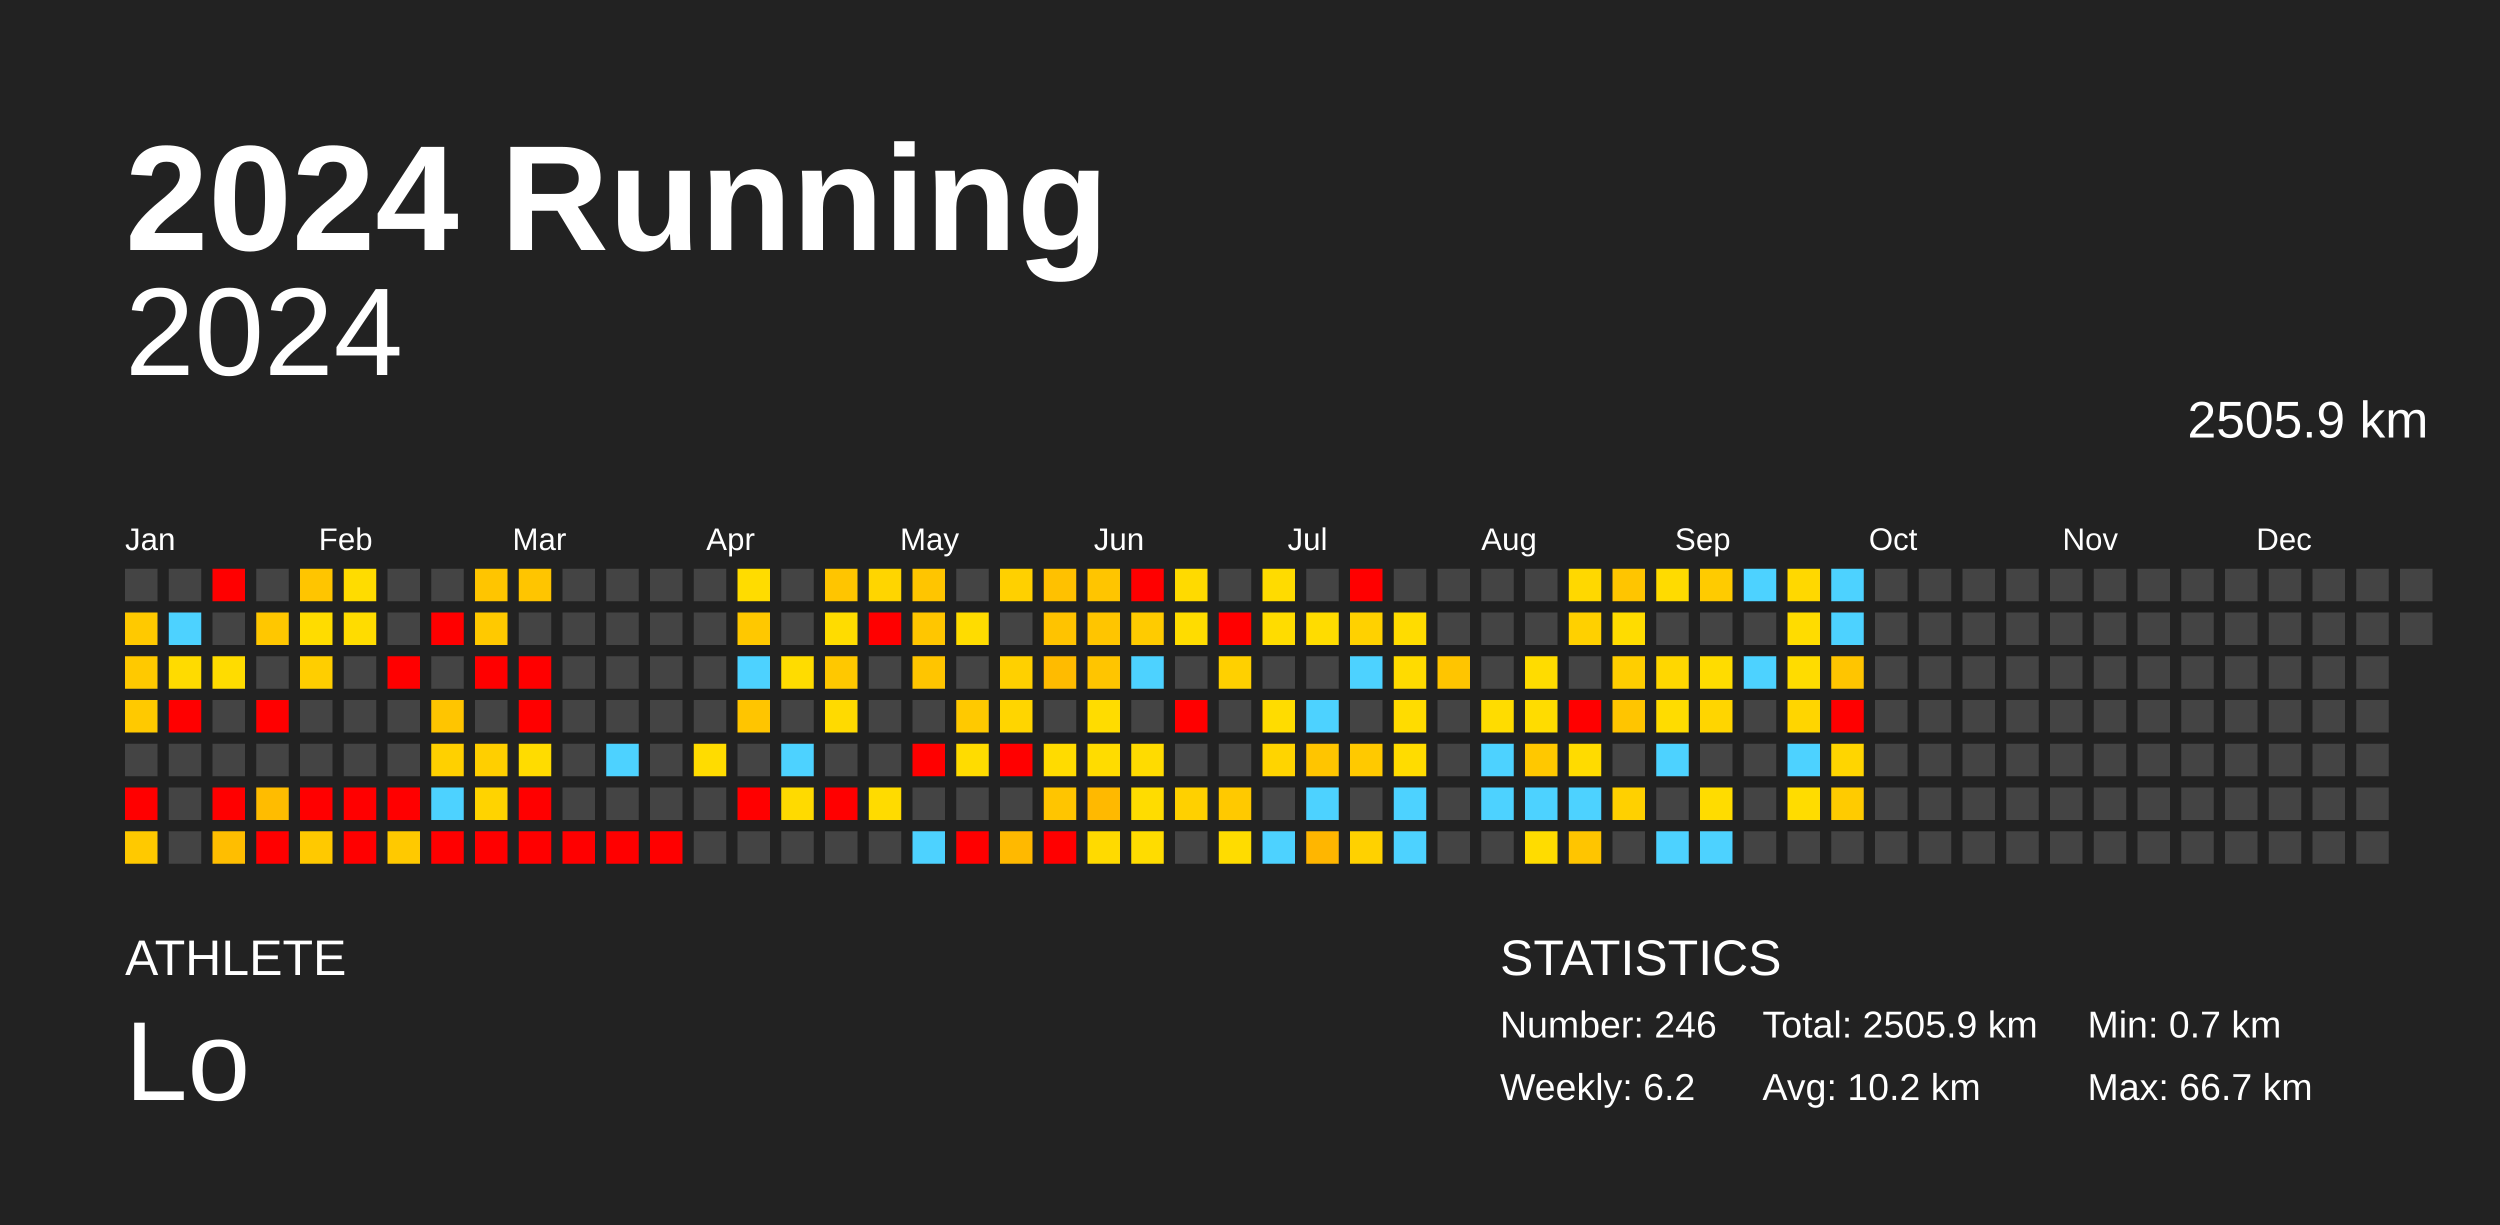
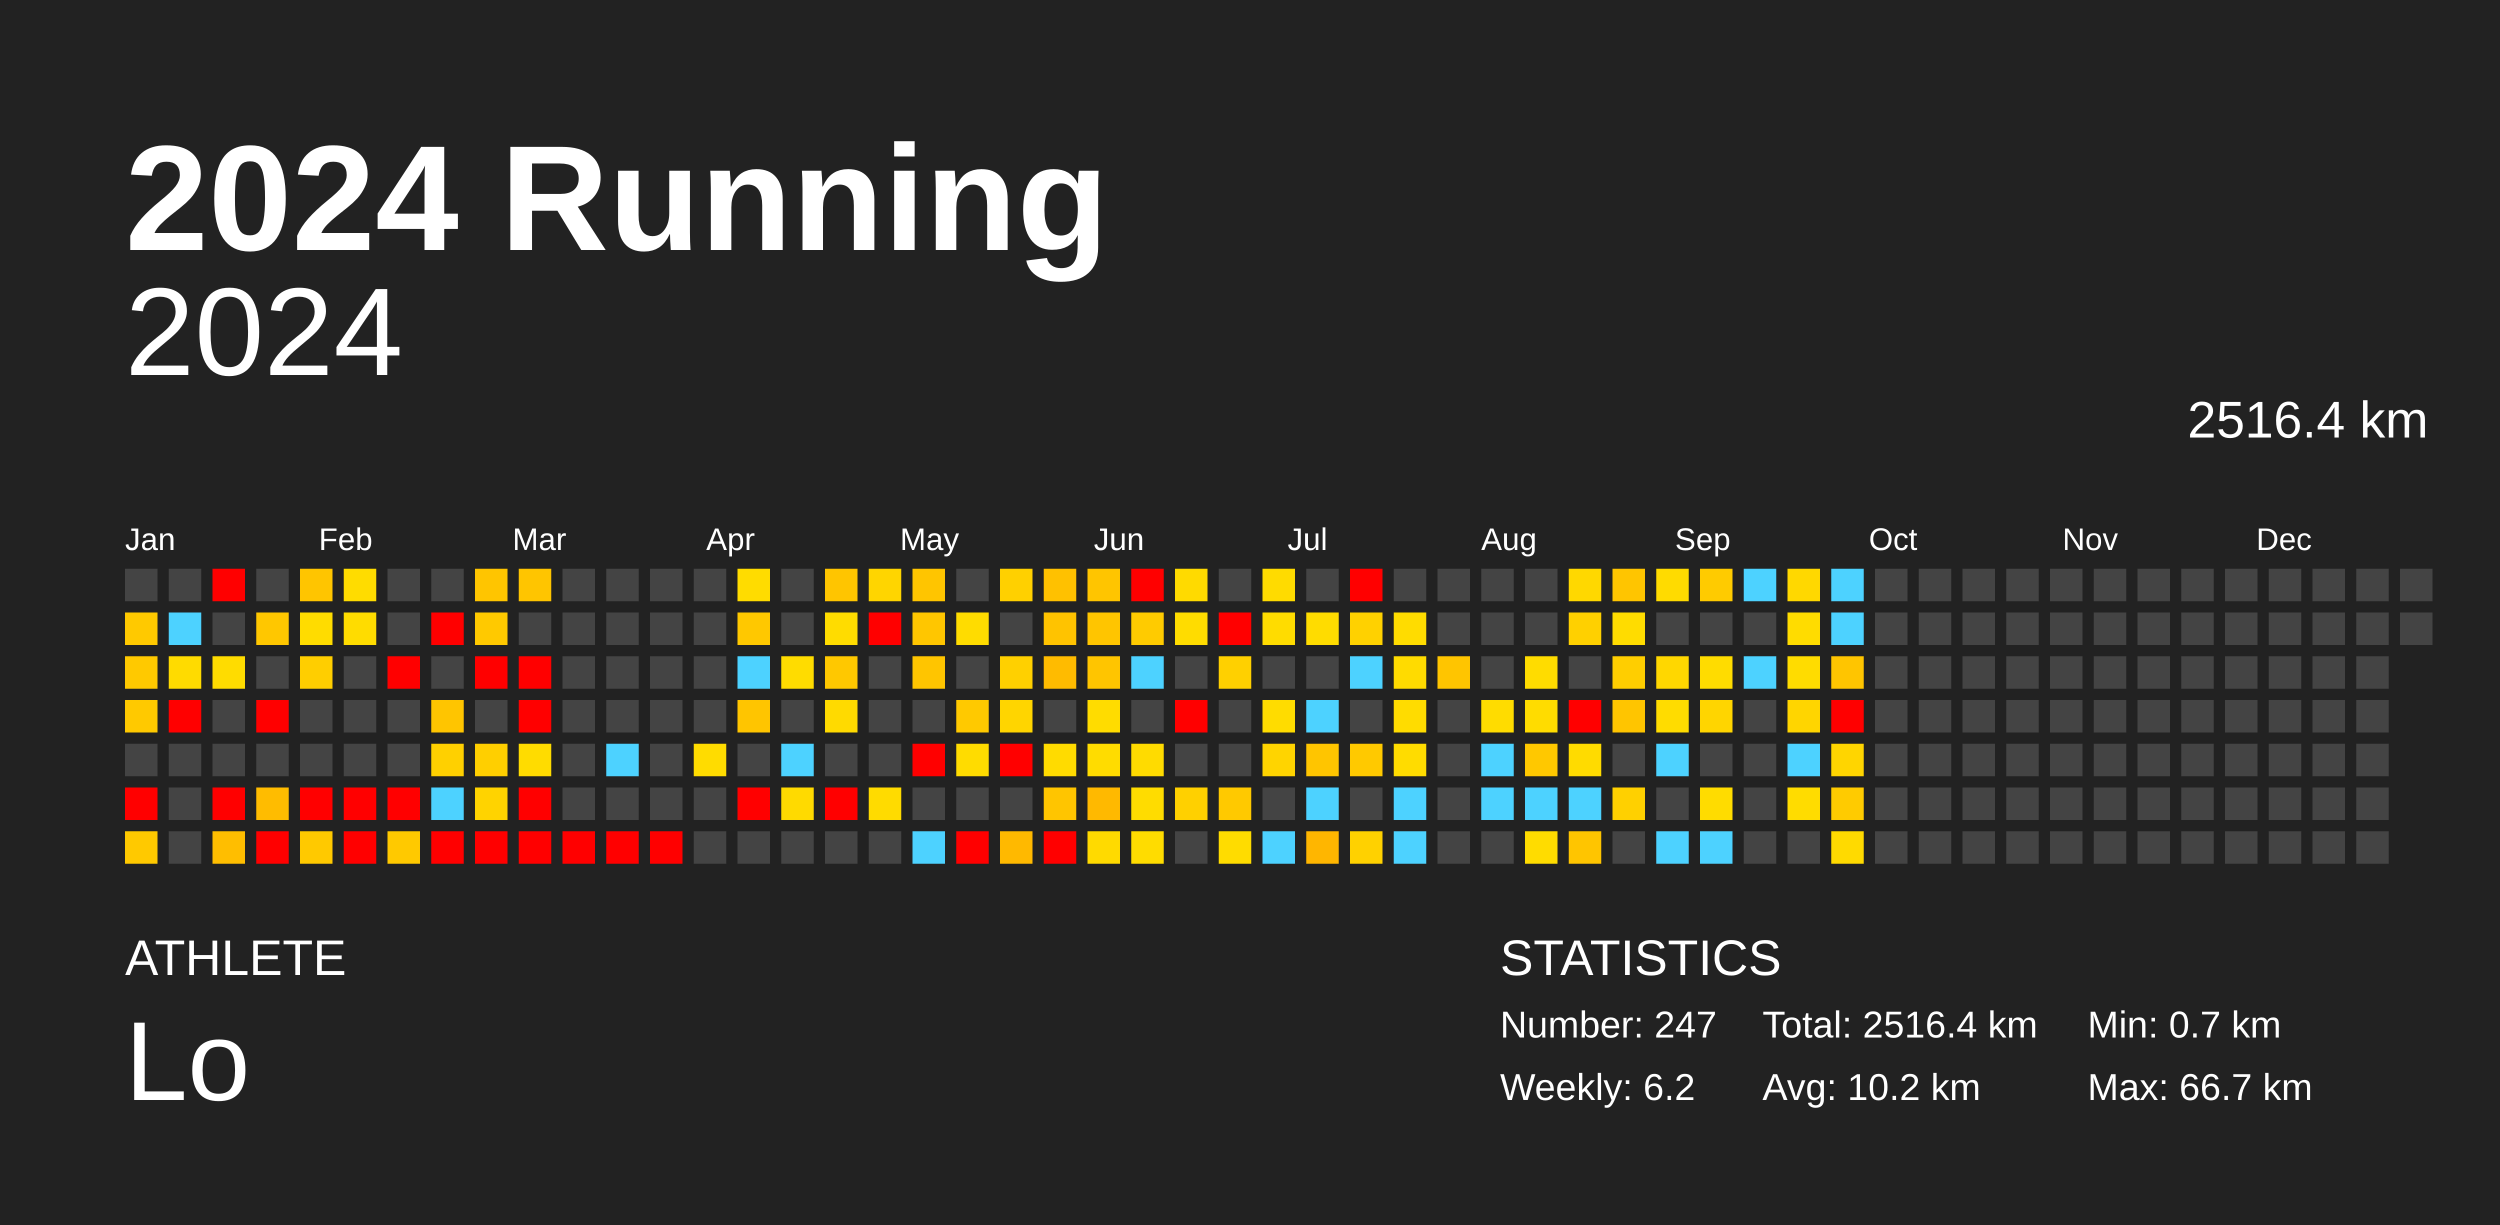
<svg xmlns="http://www.w3.org/2000/svg" baseProfile="full" height="98mm" version="1.1" viewBox="0,0,200,98" width="200mm">
  <defs />
  <rect fill="#222222" height="98" width="200" x="0" y="0" />
  <text fill="#FFFFFF" style="font-size:12px; font-family:Arial; font-weight:bold;" x="10" y="20">2024 Running</text>
  <text fill="#FFFFFF" style="font-size:4px; font-family:Arial" x="10" y="78">ATHLETE</text>
  <text fill="#FFFFFF" style="font-size:9px; font-family:Arial" x="10" y="88">Lo</text>
  <text fill="#FFFFFF" style="font-size:4px; font-family:Arial" x="120" y="78">STATISTICS</text>
-   <text fill="#FFFFFF" style="font-size:3px; font-family:Arial" x="120" y="83">Number: 246</text>
+   <text fill="#FFFFFF" style="font-size:3px; font-family:Arial" x="120" y="83">Number: 247</text>
  <text fill="#FFFFFF" style="font-size:3px; font-family:Arial" x="120" y="88">Weekly: 6.2</text>
-   <text fill="#FFFFFF" style="font-size:3px; font-family:Arial" x="141" y="83">Total: 2505.9 km</text>
+   <text fill="#FFFFFF" style="font-size:3px; font-family:Arial" x="141" y="83">Total: 2516.4 km</text>
  <text fill="#FFFFFF" style="font-size:3px; font-family:Arial" x="141" y="88">Avg: 10.2 km</text>
  <text fill="#FFFFFF" style="font-size:3px; font-family:Arial" x="167" y="83">Min: 0.7 km</text>
  <text fill="#FFFFFF" style="font-size:3px; font-family:Arial" x="167" y="88">Max: 66.7 km</text>
  <text alignment-baseline="hanging" fill="#FFFFFF" style="font-size:10.0px; font-family:Arial;" x="10" y="30">2024</text>
-   <text alignment-baseline="hanging" fill="#FFFFFF" style="font-size:4.125px; font-family:Arial;" x="175" y="35">2505.9 km</text>
+   <text alignment-baseline="hanging" fill="#FFFFFF" style="font-size:4.125px; font-family:Arial;" x="175" y="35">2516.4 km</text>
  <text fill="#FFFFFF" style="font-size:2.5px; font-family:Arial" x="10.0" y="44">Jan</text>
  <text fill="#FFFFFF" style="font-size:2.5px; font-family:Arial" x="25.5" y="44">Feb</text>
  <text fill="#FFFFFF" style="font-size:2.5px; font-family:Arial" x="41.0" y="44">Mar</text>
  <text fill="#FFFFFF" style="font-size:2.5px; font-family:Arial" x="56.5" y="44">Apr</text>
  <text fill="#FFFFFF" style="font-size:2.5px; font-family:Arial" x="72.0" y="44">May</text>
  <text fill="#FFFFFF" style="font-size:2.5px; font-family:Arial" x="87.5" y="44">Jun</text>
  <text fill="#FFFFFF" style="font-size:2.5px; font-family:Arial" x="103.0" y="44">Jul</text>
  <text fill="#FFFFFF" style="font-size:2.5px; font-family:Arial" x="118.5" y="44">Aug</text>
  <text fill="#FFFFFF" style="font-size:2.5px; font-family:Arial" x="134.0" y="44">Sep</text>
  <text fill="#FFFFFF" style="font-size:2.5px; font-family:Arial" x="149.5" y="44">Oct</text>
  <text fill="#FFFFFF" style="font-size:2.5px; font-family:Arial" x="165.0" y="44">Nov</text>
  <text fill="#FFFFFF" style="font-size:2.5px; font-family:Arial" x="180.5" y="44">Dec</text>
  <rect fill="#444444" height="2.6" width="2.6" x="10.0" y="45.5" />
  <rect fill="#ffc900" height="2.6" width="2.6" x="10.0" y="49.0" />
  <rect fill="#ffc900" height="2.6" width="2.6" x="10.0" y="52.5" />
  <rect fill="#ffc900" height="2.6" width="2.6" x="10.0" y="56.0" />
  <rect fill="#444444" height="2.6" width="2.6" x="10.0" y="59.5" />
  <rect fill="red" height="2.6" width="2.6" x="10.0" y="63.0" />
  <rect fill="#ffc900" height="2.6" width="2.6" x="10.0" y="66.5" />
  <rect fill="#444444" height="2.6" width="2.6" x="13.5" y="45.5" />
  <rect fill="#4dd2ff" height="2.6" width="2.6" x="13.5" y="49.0" />
  <rect fill="#ffdb00" height="2.6" width="2.6" x="13.5" y="52.5" />
  <rect fill="red" height="2.6" width="2.6" x="13.5" y="56.0" />
  <rect fill="#444444" height="2.6" width="2.6" x="13.5" y="59.5" />
  <rect fill="#444444" height="2.6" width="2.6" x="13.5" y="63.0" />
  <rect fill="#444444" height="2.6" width="2.6" x="13.5" y="66.5" />
  <rect fill="red" height="2.6" width="2.6" x="17.0" y="45.5" />
  <rect fill="#444444" height="2.6" width="2.6" x="17.0" y="49.0" />
  <rect fill="#ffdc00" height="2.6" width="2.6" x="17.0" y="52.5" />
  <rect fill="#444444" height="2.6" width="2.6" x="17.0" y="56.0" />
  <rect fill="#444444" height="2.6" width="2.6" x="17.0" y="59.5" />
  <rect fill="red" height="2.6" width="2.6" x="17.0" y="63.0" />
  <rect fill="#ffbe00" height="2.6" width="2.6" x="17.0" y="66.5" />
  <rect fill="#444444" height="2.6" width="2.6" x="20.5" y="45.5" />
  <rect fill="#ffc700" height="2.6" width="2.6" x="20.5" y="49.0" />
  <rect fill="#444444" height="2.6" width="2.6" x="20.5" y="52.5" />
  <rect fill="red" height="2.6" width="2.6" x="20.5" y="56.0" />
  <rect fill="#444444" height="2.6" width="2.6" x="20.5" y="59.5" />
  <rect fill="#ffbc00" height="2.6" width="2.6" x="20.5" y="63.0" />
  <rect fill="red" height="2.6" width="2.6" x="20.5" y="66.5" />
  <rect fill="#ffc500" height="2.6" width="2.6" x="24.0" y="45.5" />
  <rect fill="#ffdc00" height="2.6" width="2.6" x="24.0" y="49.0" />
  <rect fill="#ffce00" height="2.6" width="2.6" x="24.0" y="52.5" />
  <rect fill="#444444" height="2.6" width="2.6" x="24.0" y="56.0" />
  <rect fill="#444444" height="2.6" width="2.6" x="24.0" y="59.5" />
  <rect fill="red" height="2.6" width="2.6" x="24.0" y="63.0" />
  <rect fill="#ffc900" height="2.6" width="2.6" x="24.0" y="66.5" />
  <rect fill="#ffdc00" height="2.6" width="2.6" x="27.5" y="45.5" />
  <rect fill="#ffdc00" height="2.6" width="2.6" x="27.5" y="49.0" />
  <rect fill="#444444" height="2.6" width="2.6" x="27.5" y="52.5" />
  <rect fill="#444444" height="2.6" width="2.6" x="27.5" y="56.0" />
  <rect fill="#444444" height="2.6" width="2.6" x="27.5" y="59.5" />
  <rect fill="red" height="2.6" width="2.6" x="27.5" y="63.0" />
  <rect fill="red" height="2.6" width="2.6" x="27.5" y="66.5" />
  <rect fill="#444444" height="2.6" width="2.6" x="31.0" y="45.5" />
  <rect fill="#444444" height="2.6" width="2.6" x="31.0" y="49.0" />
  <rect fill="red" height="2.6" width="2.6" x="31.0" y="52.5" />
  <rect fill="#444444" height="2.6" width="2.6" x="31.0" y="56.0" />
  <rect fill="#444444" height="2.6" width="2.6" x="31.0" y="59.5" />
  <rect fill="red" height="2.6" width="2.6" x="31.0" y="63.0" />
  <rect fill="#ffc900" height="2.6" width="2.6" x="31.0" y="66.5" />
  <rect fill="#444444" height="2.6" width="2.6" x="34.5" y="45.5" />
  <rect fill="red" height="2.6" width="2.6" x="34.5" y="49.0" />
  <rect fill="#444444" height="2.6" width="2.6" x="34.5" y="52.5" />
  <rect fill="#ffc500" height="2.6" width="2.6" x="34.5" y="56.0" />
  <rect fill="#ffd000" height="2.6" width="2.6" x="34.5" y="59.5" />
  <rect fill="#4dd2ff" height="2.6" width="2.6" x="34.5" y="63.0" />
  <rect fill="red" height="2.6" width="2.6" x="34.5" y="66.5" />
  <rect fill="#ffc500" height="2.6" width="2.6" x="38.0" y="45.5" />
  <rect fill="#ffc900" height="2.6" width="2.6" x="38.0" y="49.0" />
  <rect fill="red" height="2.6" width="2.6" x="38.0" y="52.5" />
  <rect fill="#444444" height="2.6" width="2.6" x="38.0" y="56.0" />
  <rect fill="#ffcf00" height="2.6" width="2.6" x="38.0" y="59.5" />
  <rect fill="#ffd300" height="2.6" width="2.6" x="38.0" y="63.0" />
  <rect fill="red" height="2.6" width="2.6" x="38.0" y="66.5" />
  <rect fill="#ffc500" height="2.6" width="2.6" x="41.5" y="45.5" />
  <rect fill="#444444" height="2.6" width="2.6" x="41.5" y="49.0" />
  <rect fill="red" height="2.6" width="2.6" x="41.5" y="52.5" />
  <rect fill="red" height="2.6" width="2.6" x="41.5" y="56.0" />
  <rect fill="#ffdc00" height="2.6" width="2.6" x="41.5" y="59.5" />
  <rect fill="red" height="2.6" width="2.6" x="41.5" y="63.0" />
  <rect fill="red" height="2.6" width="2.6" x="41.5" y="66.5" />
  <rect fill="#444444" height="2.6" width="2.6" x="45.0" y="45.5" />
  <rect fill="#444444" height="2.6" width="2.6" x="45.0" y="49.0" />
  <rect fill="#444444" height="2.6" width="2.6" x="45.0" y="52.5" />
  <rect fill="#444444" height="2.6" width="2.6" x="45.0" y="56.0" />
  <rect fill="#444444" height="2.6" width="2.6" x="45.0" y="59.5" />
  <rect fill="#444444" height="2.6" width="2.6" x="45.0" y="63.0" />
  <rect fill="red" height="2.6" width="2.6" x="45.0" y="66.5" />
  <rect fill="#444444" height="2.6" width="2.6" x="48.5" y="45.5" />
  <rect fill="#444444" height="2.6" width="2.6" x="48.5" y="49.0" />
  <rect fill="#444444" height="2.6" width="2.6" x="48.5" y="52.5" />
  <rect fill="#444444" height="2.6" width="2.6" x="48.5" y="56.0" />
  <rect fill="#4dd2ff" height="2.6" width="2.6" x="48.5" y="59.5" />
  <rect fill="#444444" height="2.6" width="2.6" x="48.5" y="63.0" />
  <rect fill="red" height="2.6" width="2.6" x="48.5" y="66.5" />
  <rect fill="#444444" height="2.6" width="2.6" x="52.0" y="45.5" />
  <rect fill="#444444" height="2.6" width="2.6" x="52.0" y="49.0" />
  <rect fill="#444444" height="2.6" width="2.6" x="52.0" y="52.5" />
  <rect fill="#444444" height="2.6" width="2.6" x="52.0" y="56.0" />
  <rect fill="#444444" height="2.6" width="2.6" x="52.0" y="59.5" />
  <rect fill="#444444" height="2.6" width="2.6" x="52.0" y="63.0" />
  <rect fill="red" height="2.6" width="2.6" x="52.0" y="66.5" />
  <rect fill="#444444" height="2.6" width="2.6" x="55.5" y="45.5" />
  <rect fill="#444444" height="2.6" width="2.6" x="55.5" y="49.0" />
  <rect fill="#444444" height="2.6" width="2.6" x="55.5" y="52.5" />
  <rect fill="#444444" height="2.6" width="2.6" x="55.5" y="56.0" />
  <rect fill="#ffdc00" height="2.6" width="2.6" x="55.5" y="59.5" />
  <rect fill="#444444" height="2.6" width="2.6" x="55.5" y="63.0" />
  <rect fill="#444444" height="2.6" width="2.6" x="55.5" y="66.5" />
  <rect fill="#ffdc00" height="2.6" width="2.6" x="59.0" y="45.5" />
  <rect fill="#ffc800" height="2.6" width="2.6" x="59.0" y="49.0" />
  <rect fill="#4dd2ff" height="2.6" width="2.6" x="59.0" y="52.5" />
  <rect fill="#ffc500" height="2.6" width="2.6" x="59.0" y="56.0" />
  <rect fill="#444444" height="2.6" width="2.6" x="59.0" y="59.5" />
  <rect fill="red" height="2.6" width="2.6" x="59.0" y="63.0" />
  <rect fill="#444444" height="2.6" width="2.6" x="59.0" y="66.5" />
  <rect fill="#444444" height="2.6" width="2.6" x="62.5" y="45.5" />
  <rect fill="#444444" height="2.6" width="2.6" x="62.5" y="49.0" />
  <rect fill="#ffdc00" height="2.6" width="2.6" x="62.5" y="52.5" />
  <rect fill="#444444" height="2.6" width="2.6" x="62.5" y="56.0" />
  <rect fill="#4dd2ff" height="2.6" width="2.6" x="62.5" y="59.5" />
  <rect fill="#ffda00" height="2.6" width="2.6" x="62.5" y="63.0" />
  <rect fill="#444444" height="2.6" width="2.6" x="62.5" y="66.5" />
  <rect fill="#ffc500" height="2.6" width="2.6" x="66.0" y="45.5" />
  <rect fill="#ffdc00" height="2.6" width="2.6" x="66.0" y="49.0" />
  <rect fill="#ffc800" height="2.6" width="2.6" x="66.0" y="52.5" />
  <rect fill="#ffda00" height="2.6" width="2.6" x="66.0" y="56.0" />
  <rect fill="#444444" height="2.6" width="2.6" x="66.0" y="59.5" />
  <rect fill="red" height="2.6" width="2.6" x="66.0" y="63.0" />
  <rect fill="#444444" height="2.6" width="2.6" x="66.0" y="66.5" />
  <rect fill="#ffd500" height="2.6" width="2.6" x="69.5" y="45.5" />
  <rect fill="red" height="2.6" width="2.6" x="69.5" y="49.0" />
  <rect fill="#444444" height="2.6" width="2.6" x="69.5" y="52.5" />
  <rect fill="#444444" height="2.6" width="2.6" x="69.5" y="56.0" />
  <rect fill="#444444" height="2.6" width="2.6" x="69.5" y="59.5" />
  <rect fill="#ffdb00" height="2.6" width="2.6" x="69.5" y="63.0" />
  <rect fill="#444444" height="2.6" width="2.6" x="69.5" y="66.5" />
  <rect fill="#ffc500" height="2.6" width="2.6" x="73.0" y="45.5" />
  <rect fill="#ffc600" height="2.6" width="2.6" x="73.0" y="49.0" />
  <rect fill="#ffc500" height="2.6" width="2.6" x="73.0" y="52.5" />
  <rect fill="#444444" height="2.6" width="2.6" x="73.0" y="56.0" />
  <rect fill="red" height="2.6" width="2.6" x="73.0" y="59.5" />
  <rect fill="#444444" height="2.6" width="2.6" x="73.0" y="63.0" />
  <rect fill="#4dd2ff" height="2.6" width="2.6" x="73.0" y="66.5" />
  <rect fill="#444444" height="2.6" width="2.6" x="76.5" y="45.5" />
  <rect fill="#ffdc00" height="2.6" width="2.6" x="76.5" y="49.0" />
  <rect fill="#444444" height="2.6" width="2.6" x="76.5" y="52.5" />
  <rect fill="#ffc900" height="2.6" width="2.6" x="76.5" y="56.0" />
  <rect fill="#ffdc00" height="2.6" width="2.6" x="76.5" y="59.5" />
  <rect fill="#444444" height="2.6" width="2.6" x="76.5" y="63.0" />
  <rect fill="red" height="2.6" width="2.6" x="76.5" y="66.5" />
  <rect fill="#ffd000" height="2.6" width="2.6" x="80.0" y="45.5" />
  <rect fill="#444444" height="2.6" width="2.6" x="80.0" y="49.0" />
  <rect fill="#ffd000" height="2.6" width="2.6" x="80.0" y="52.5" />
  <rect fill="#ffd500" height="2.6" width="2.6" x="80.0" y="56.0" />
  <rect fill="red" height="2.6" width="2.6" x="80.0" y="59.5" />
  <rect fill="#444444" height="2.6" width="2.6" x="80.0" y="63.0" />
  <rect fill="#ffb900" height="2.6" width="2.6" x="80.0" y="66.5" />
  <rect fill="#ffc100" height="2.6" width="2.6" x="83.5" y="45.5" />
  <rect fill="#ffc300" height="2.6" width="2.6" x="83.5" y="49.0" />
  <rect fill="#ffbb00" height="2.6" width="2.6" x="83.5" y="52.5" />
  <rect fill="#444444" height="2.6" width="2.6" x="83.5" y="56.0" />
  <rect fill="#ffdb00" height="2.6" width="2.6" x="83.5" y="59.5" />
  <rect fill="#ffc500" height="2.6" width="2.6" x="83.5" y="63.0" />
  <rect fill="red" height="2.6" width="2.6" x="83.5" y="66.5" />
  <rect fill="#ffc500" height="2.6" width="2.6" x="87.0" y="45.5" />
  <rect fill="#ffc500" height="2.6" width="2.6" x="87.0" y="49.0" />
  <rect fill="#ffc500" height="2.6" width="2.6" x="87.0" y="52.5" />
  <rect fill="#ffdc00" height="2.6" width="2.6" x="87.0" y="56.0" />
  <rect fill="#ffdc00" height="2.6" width="2.6" x="87.0" y="59.5" />
  <rect fill="#ffb900" height="2.6" width="2.6" x="87.0" y="63.0" />
  <rect fill="#ffda00" height="2.6" width="2.6" x="87.0" y="66.5" />
  <rect fill="red" height="2.6" width="2.6" x="90.5" y="45.5" />
  <rect fill="#ffcb00" height="2.6" width="2.6" x="90.5" y="49.0" />
  <rect fill="#4dd2ff" height="2.6" width="2.6" x="90.5" y="52.5" />
  <rect fill="#444444" height="2.6" width="2.6" x="90.5" y="56.0" />
  <rect fill="#ffdb00" height="2.6" width="2.6" x="90.5" y="59.5" />
  <rect fill="#ffdc00" height="2.6" width="2.6" x="90.5" y="63.0" />
  <rect fill="#ffdc00" height="2.6" width="2.6" x="90.5" y="66.5" />
  <rect fill="#ffda00" height="2.6" width="2.6" x="94.0" y="45.5" />
  <rect fill="#ffdc00" height="2.6" width="2.6" x="94.0" y="49.0" />
  <rect fill="#444444" height="2.6" width="2.6" x="94.0" y="52.5" />
  <rect fill="red" height="2.6" width="2.6" x="94.0" y="56.0" />
  <rect fill="#444444" height="2.6" width="2.6" x="94.0" y="59.5" />
  <rect fill="#ffd000" height="2.6" width="2.6" x="94.0" y="63.0" />
  <rect fill="#444444" height="2.6" width="2.6" x="94.0" y="66.5" />
  <rect fill="#444444" height="2.6" width="2.6" x="97.5" y="45.5" />
  <rect fill="red" height="2.6" width="2.6" x="97.5" y="49.0" />
  <rect fill="#ffd000" height="2.6" width="2.6" x="97.5" y="52.5" />
  <rect fill="#444444" height="2.6" width="2.6" x="97.5" y="56.0" />
  <rect fill="#444444" height="2.6" width="2.6" x="97.5" y="59.5" />
  <rect fill="#ffc900" height="2.6" width="2.6" x="97.5" y="63.0" />
  <rect fill="#ffdc00" height="2.6" width="2.6" x="97.5" y="66.5" />
  <rect fill="#ffdb00" height="2.6" width="2.6" x="101.0" y="45.5" />
  <rect fill="#ffdc00" height="2.6" width="2.6" x="101.0" y="49.0" />
  <rect fill="#444444" height="2.6" width="2.6" x="101.0" y="52.5" />
  <rect fill="#ffdc00" height="2.6" width="2.6" x="101.0" y="56.0" />
  <rect fill="#ffd400" height="2.6" width="2.6" x="101.0" y="59.5" />
  <rect fill="#444444" height="2.6" width="2.6" x="101.0" y="63.0" />
  <rect fill="#4dd2ff" height="2.6" width="2.6" x="101.0" y="66.5" />
  <rect fill="#444444" height="2.6" width="2.6" x="104.5" y="45.5" />
  <rect fill="#ffdc00" height="2.6" width="2.6" x="104.5" y="49.0" />
  <rect fill="#444444" height="2.6" width="2.6" x="104.5" y="52.5" />
  <rect fill="#4dd2ff" height="2.6" width="2.6" x="104.5" y="56.0" />
  <rect fill="#ffc500" height="2.6" width="2.6" x="104.5" y="59.5" />
  <rect fill="#4dd2ff" height="2.6" width="2.6" x="104.5" y="63.0" />
  <rect fill="#ffb600" height="2.6" width="2.6" x="104.5" y="66.5" />
  <rect fill="red" height="2.6" width="2.6" x="108.0" y="45.5" />
  <rect fill="#ffd100" height="2.6" width="2.6" x="108.0" y="49.0" />
  <rect fill="#4dd2ff" height="2.6" width="2.6" x="108.0" y="52.5" />
  <rect fill="#444444" height="2.6" width="2.6" x="108.0" y="56.0" />
  <rect fill="#ffc900" height="2.6" width="2.6" x="108.0" y="59.5" />
  <rect fill="#444444" height="2.6" width="2.6" x="108.0" y="63.0" />
  <rect fill="#ffd100" height="2.6" width="2.6" x="108.0" y="66.5" />
  <rect fill="#444444" height="2.6" width="2.6" x="111.5" y="45.5" />
  <rect fill="#ffdc00" height="2.6" width="2.6" x="111.5" y="49.0" />
  <rect fill="#ffdb00" height="2.6" width="2.6" x="111.5" y="52.5" />
  <rect fill="#ffdc00" height="2.6" width="2.6" x="111.5" y="56.0" />
  <rect fill="#ffdc00" height="2.6" width="2.6" x="111.5" y="59.5" />
  <rect fill="#4dd2ff" height="2.6" width="2.6" x="111.5" y="63.0" />
  <rect fill="#4dd2ff" height="2.6" width="2.6" x="111.5" y="66.5" />
  <rect fill="#444444" height="2.6" width="2.6" x="115.0" y="45.5" />
  <rect fill="#444444" height="2.6" width="2.6" x="115.0" y="49.0" />
  <rect fill="#ffc500" height="2.6" width="2.6" x="115.0" y="52.5" />
  <rect fill="#444444" height="2.6" width="2.6" x="115.0" y="56.0" />
  <rect fill="#444444" height="2.6" width="2.6" x="115.0" y="59.5" />
  <rect fill="#444444" height="2.6" width="2.6" x="115.0" y="63.0" />
  <rect fill="#444444" height="2.6" width="2.6" x="115.0" y="66.5" />
  <rect fill="#444444" height="2.6" width="2.6" x="118.5" y="45.5" />
  <rect fill="#444444" height="2.6" width="2.6" x="118.5" y="49.0" />
  <rect fill="#444444" height="2.6" width="2.6" x="118.5" y="52.5" />
  <rect fill="#ffdc00" height="2.6" width="2.6" x="118.5" y="56.0" />
  <rect fill="#4dd2ff" height="2.6" width="2.6" x="118.5" y="59.5" />
  <rect fill="#4dd2ff" height="2.6" width="2.6" x="118.5" y="63.0" />
  <rect fill="#444444" height="2.6" width="2.6" x="118.5" y="66.5" />
  <rect fill="#444444" height="2.6" width="2.6" x="122.0" y="45.5" />
  <rect fill="#444444" height="2.6" width="2.6" x="122.0" y="49.0" />
  <rect fill="#ffdc00" height="2.6" width="2.6" x="122.0" y="52.5" />
  <rect fill="#ffdc00" height="2.6" width="2.6" x="122.0" y="56.0" />
  <rect fill="#ffc800" height="2.6" width="2.6" x="122.0" y="59.5" />
  <rect fill="#4dd2ff" height="2.6" width="2.6" x="122.0" y="63.0" />
  <rect fill="#ffdc00" height="2.6" width="2.6" x="122.0" y="66.5" />
  <rect fill="#ffd800" height="2.6" width="2.6" x="125.5" y="45.5" />
  <rect fill="#ffd000" height="2.6" width="2.6" x="125.5" y="49.0" />
  <rect fill="#444444" height="2.6" width="2.6" x="125.5" y="52.5" />
  <rect fill="red" height="2.6" width="2.6" x="125.5" y="56.0" />
  <rect fill="#ffdb00" height="2.6" width="2.6" x="125.5" y="59.5" />
  <rect fill="#4dd2ff" height="2.6" width="2.6" x="125.5" y="63.0" />
  <rect fill="#ffc500" height="2.6" width="2.6" x="125.5" y="66.5" />
  <rect fill="#ffc500" height="2.6" width="2.6" x="129.0" y="45.5" />
  <rect fill="#ffdc00" height="2.6" width="2.6" x="129.0" y="49.0" />
  <rect fill="#ffce00" height="2.6" width="2.6" x="129.0" y="52.5" />
  <rect fill="#ffc500" height="2.6" width="2.6" x="129.0" y="56.0" />
  <rect fill="#444444" height="2.6" width="2.6" x="129.0" y="59.5" />
  <rect fill="#ffd000" height="2.6" width="2.6" x="129.0" y="63.0" />
  <rect fill="#444444" height="2.6" width="2.6" x="129.0" y="66.5" />
  <rect fill="#ffdb00" height="2.6" width="2.6" x="132.5" y="45.5" />
  <rect fill="#444444" height="2.6" width="2.6" x="132.5" y="49.0" />
  <rect fill="#ffd700" height="2.6" width="2.6" x="132.5" y="52.5" />
  <rect fill="#ffdc00" height="2.6" width="2.6" x="132.5" y="56.0" />
  <rect fill="#4dd2ff" height="2.6" width="2.6" x="132.5" y="59.5" />
  <rect fill="#444444" height="2.6" width="2.6" x="132.5" y="63.0" />
  <rect fill="#4dd2ff" height="2.6" width="2.6" x="132.5" y="66.5" />
  <rect fill="#ffcb00" height="2.6" width="2.6" x="136.0" y="45.5" />
  <rect fill="#444444" height="2.6" width="2.6" x="136.0" y="49.0" />
  <rect fill="#ffdc00" height="2.6" width="2.6" x="136.0" y="52.5" />
  <rect fill="#ffd500" height="2.6" width="2.6" x="136.0" y="56.0" />
  <rect fill="#444444" height="2.6" width="2.6" x="136.0" y="59.5" />
  <rect fill="#ffdc00" height="2.6" width="2.6" x="136.0" y="63.0" />
  <rect fill="#4dd2ff" height="2.6" width="2.6" x="136.0" y="66.5" />
  <rect fill="#4dd2ff" height="2.6" width="2.6" x="139.5" y="45.5" />
  <rect fill="#444444" height="2.6" width="2.6" x="139.5" y="49.0" />
  <rect fill="#4dd2ff" height="2.6" width="2.6" x="139.5" y="52.5" />
  <rect fill="#444444" height="2.6" width="2.6" x="139.5" y="56.0" />
  <rect fill="#444444" height="2.6" width="2.6" x="139.5" y="59.5" />
  <rect fill="#444444" height="2.6" width="2.6" x="139.5" y="63.0" />
  <rect fill="#444444" height="2.6" width="2.6" x="139.5" y="66.5" />
  <rect fill="#ffd800" height="2.6" width="2.6" x="143.0" y="45.5" />
  <rect fill="#ffdc00" height="2.6" width="2.6" x="143.0" y="49.0" />
  <rect fill="#ffdc00" height="2.6" width="2.6" x="143.0" y="52.5" />
  <rect fill="#ffd500" height="2.6" width="2.6" x="143.0" y="56.0" />
  <rect fill="#4dd2ff" height="2.6" width="2.6" x="143.0" y="59.5" />
  <rect fill="#ffdc00" height="2.6" width="2.6" x="143.0" y="63.0" />
  <rect fill="#444444" height="2.6" width="2.6" x="143.0" y="66.5" />
  <rect fill="#4dd2ff" height="2.6" width="2.6" x="146.5" y="45.5" />
  <rect fill="#4dd2ff" height="2.6" width="2.6" x="146.5" y="49.0" />
  <rect fill="#ffc500" height="2.6" width="2.6" x="146.5" y="52.5" />
  <rect fill="red" height="2.6" width="2.6" x="146.5" y="56.0" />
  <rect fill="#ffd500" height="2.6" width="2.6" x="146.5" y="59.5" />
  <rect fill="#ffcb00" height="2.6" width="2.6" x="146.5" y="63.0" />
-   <rect fill="#444444" height="2.6" width="2.6" x="146.5" y="66.5" />
+   <rect fill="#ffda00" height="2.6" width="2.6" x="146.5" y="66.5" />
  <rect fill="#444444" height="2.6" width="2.6" x="150.0" y="45.5" />
  <rect fill="#444444" height="2.6" width="2.6" x="150.0" y="49.0" />
  <rect fill="#444444" height="2.6" width="2.6" x="150.0" y="52.5" />
  <rect fill="#444444" height="2.6" width="2.6" x="150.0" y="56.0" />
  <rect fill="#444444" height="2.6" width="2.6" x="150.0" y="59.5" />
  <rect fill="#444444" height="2.6" width="2.6" x="150.0" y="63.0" />
  <rect fill="#444444" height="2.6" width="2.6" x="150.0" y="66.5" />
  <rect fill="#444444" height="2.6" width="2.6" x="153.5" y="45.5" />
  <rect fill="#444444" height="2.6" width="2.6" x="153.5" y="49.0" />
  <rect fill="#444444" height="2.6" width="2.6" x="153.5" y="52.5" />
  <rect fill="#444444" height="2.6" width="2.6" x="153.5" y="56.0" />
  <rect fill="#444444" height="2.6" width="2.6" x="153.5" y="59.5" />
  <rect fill="#444444" height="2.6" width="2.6" x="153.5" y="63.0" />
  <rect fill="#444444" height="2.6" width="2.6" x="153.5" y="66.5" />
  <rect fill="#444444" height="2.6" width="2.6" x="157.0" y="45.5" />
  <rect fill="#444444" height="2.6" width="2.6" x="157.0" y="49.0" />
  <rect fill="#444444" height="2.6" width="2.6" x="157.0" y="52.5" />
  <rect fill="#444444" height="2.6" width="2.6" x="157.0" y="56.0" />
  <rect fill="#444444" height="2.6" width="2.6" x="157.0" y="59.5" />
  <rect fill="#444444" height="2.6" width="2.6" x="157.0" y="63.0" />
  <rect fill="#444444" height="2.6" width="2.6" x="157.0" y="66.5" />
  <rect fill="#444444" height="2.6" width="2.6" x="160.5" y="45.5" />
  <rect fill="#444444" height="2.6" width="2.6" x="160.5" y="49.0" />
  <rect fill="#444444" height="2.6" width="2.6" x="160.5" y="52.5" />
  <rect fill="#444444" height="2.6" width="2.6" x="160.5" y="56.0" />
  <rect fill="#444444" height="2.6" width="2.6" x="160.5" y="59.5" />
  <rect fill="#444444" height="2.6" width="2.6" x="160.5" y="63.0" />
  <rect fill="#444444" height="2.6" width="2.6" x="160.5" y="66.5" />
  <rect fill="#444444" height="2.6" width="2.6" x="164.0" y="45.5" />
  <rect fill="#444444" height="2.6" width="2.6" x="164.0" y="49.0" />
  <rect fill="#444444" height="2.6" width="2.6" x="164.0" y="52.5" />
  <rect fill="#444444" height="2.6" width="2.6" x="164.0" y="56.0" />
  <rect fill="#444444" height="2.6" width="2.6" x="164.0" y="59.5" />
  <rect fill="#444444" height="2.6" width="2.6" x="164.0" y="63.0" />
  <rect fill="#444444" height="2.6" width="2.6" x="164.0" y="66.5" />
  <rect fill="#444444" height="2.6" width="2.6" x="167.5" y="45.5" />
  <rect fill="#444444" height="2.6" width="2.6" x="167.5" y="49.0" />
  <rect fill="#444444" height="2.6" width="2.6" x="167.5" y="52.5" />
  <rect fill="#444444" height="2.6" width="2.6" x="167.5" y="56.0" />
  <rect fill="#444444" height="2.6" width="2.6" x="167.5" y="59.5" />
  <rect fill="#444444" height="2.6" width="2.6" x="167.5" y="63.0" />
  <rect fill="#444444" height="2.6" width="2.6" x="167.5" y="66.5" />
  <rect fill="#444444" height="2.6" width="2.6" x="171.0" y="45.5" />
  <rect fill="#444444" height="2.6" width="2.6" x="171.0" y="49.0" />
  <rect fill="#444444" height="2.6" width="2.6" x="171.0" y="52.5" />
  <rect fill="#444444" height="2.6" width="2.6" x="171.0" y="56.0" />
  <rect fill="#444444" height="2.6" width="2.6" x="171.0" y="59.5" />
  <rect fill="#444444" height="2.6" width="2.6" x="171.0" y="63.0" />
  <rect fill="#444444" height="2.6" width="2.6" x="171.0" y="66.5" />
  <rect fill="#444444" height="2.6" width="2.6" x="174.5" y="45.5" />
  <rect fill="#444444" height="2.6" width="2.6" x="174.5" y="49.0" />
  <rect fill="#444444" height="2.6" width="2.6" x="174.5" y="52.5" />
  <rect fill="#444444" height="2.6" width="2.6" x="174.5" y="56.0" />
  <rect fill="#444444" height="2.6" width="2.6" x="174.5" y="59.5" />
  <rect fill="#444444" height="2.6" width="2.6" x="174.5" y="63.0" />
  <rect fill="#444444" height="2.6" width="2.6" x="174.5" y="66.5" />
  <rect fill="#444444" height="2.6" width="2.6" x="178.0" y="45.5" />
  <rect fill="#444444" height="2.6" width="2.6" x="178.0" y="49.0" />
  <rect fill="#444444" height="2.6" width="2.6" x="178.0" y="52.5" />
  <rect fill="#444444" height="2.6" width="2.6" x="178.0" y="56.0" />
  <rect fill="#444444" height="2.6" width="2.6" x="178.0" y="59.5" />
  <rect fill="#444444" height="2.6" width="2.6" x="178.0" y="63.0" />
  <rect fill="#444444" height="2.6" width="2.6" x="178.0" y="66.5" />
  <rect fill="#444444" height="2.6" width="2.6" x="181.5" y="45.5" />
  <rect fill="#444444" height="2.6" width="2.6" x="181.5" y="49.0" />
  <rect fill="#444444" height="2.6" width="2.6" x="181.5" y="52.5" />
  <rect fill="#444444" height="2.6" width="2.6" x="181.5" y="56.0" />
  <rect fill="#444444" height="2.6" width="2.6" x="181.5" y="59.5" />
  <rect fill="#444444" height="2.6" width="2.6" x="181.5" y="63.0" />
  <rect fill="#444444" height="2.6" width="2.6" x="181.5" y="66.5" />
  <rect fill="#444444" height="2.6" width="2.6" x="185.0" y="45.5" />
  <rect fill="#444444" height="2.6" width="2.6" x="185.0" y="49.0" />
  <rect fill="#444444" height="2.6" width="2.6" x="185.0" y="52.5" />
  <rect fill="#444444" height="2.6" width="2.6" x="185.0" y="56.0" />
  <rect fill="#444444" height="2.6" width="2.6" x="185.0" y="59.5" />
  <rect fill="#444444" height="2.6" width="2.6" x="185.0" y="63.0" />
  <rect fill="#444444" height="2.6" width="2.6" x="185.0" y="66.5" />
  <rect fill="#444444" height="2.6" width="2.6" x="188.5" y="45.5" />
  <rect fill="#444444" height="2.6" width="2.6" x="188.5" y="49.0" />
  <rect fill="#444444" height="2.6" width="2.6" x="188.5" y="52.5" />
  <rect fill="#444444" height="2.6" width="2.6" x="188.5" y="56.0" />
  <rect fill="#444444" height="2.6" width="2.6" x="188.5" y="59.5" />
  <rect fill="#444444" height="2.6" width="2.6" x="188.5" y="63.0" />
  <rect fill="#444444" height="2.6" width="2.6" x="188.5" y="66.5" />
  <rect fill="#444444" height="2.6" width="2.6" x="192.0" y="45.5" />
  <rect fill="#444444" height="2.6" width="2.6" x="192.0" y="49.0" />
</svg>
